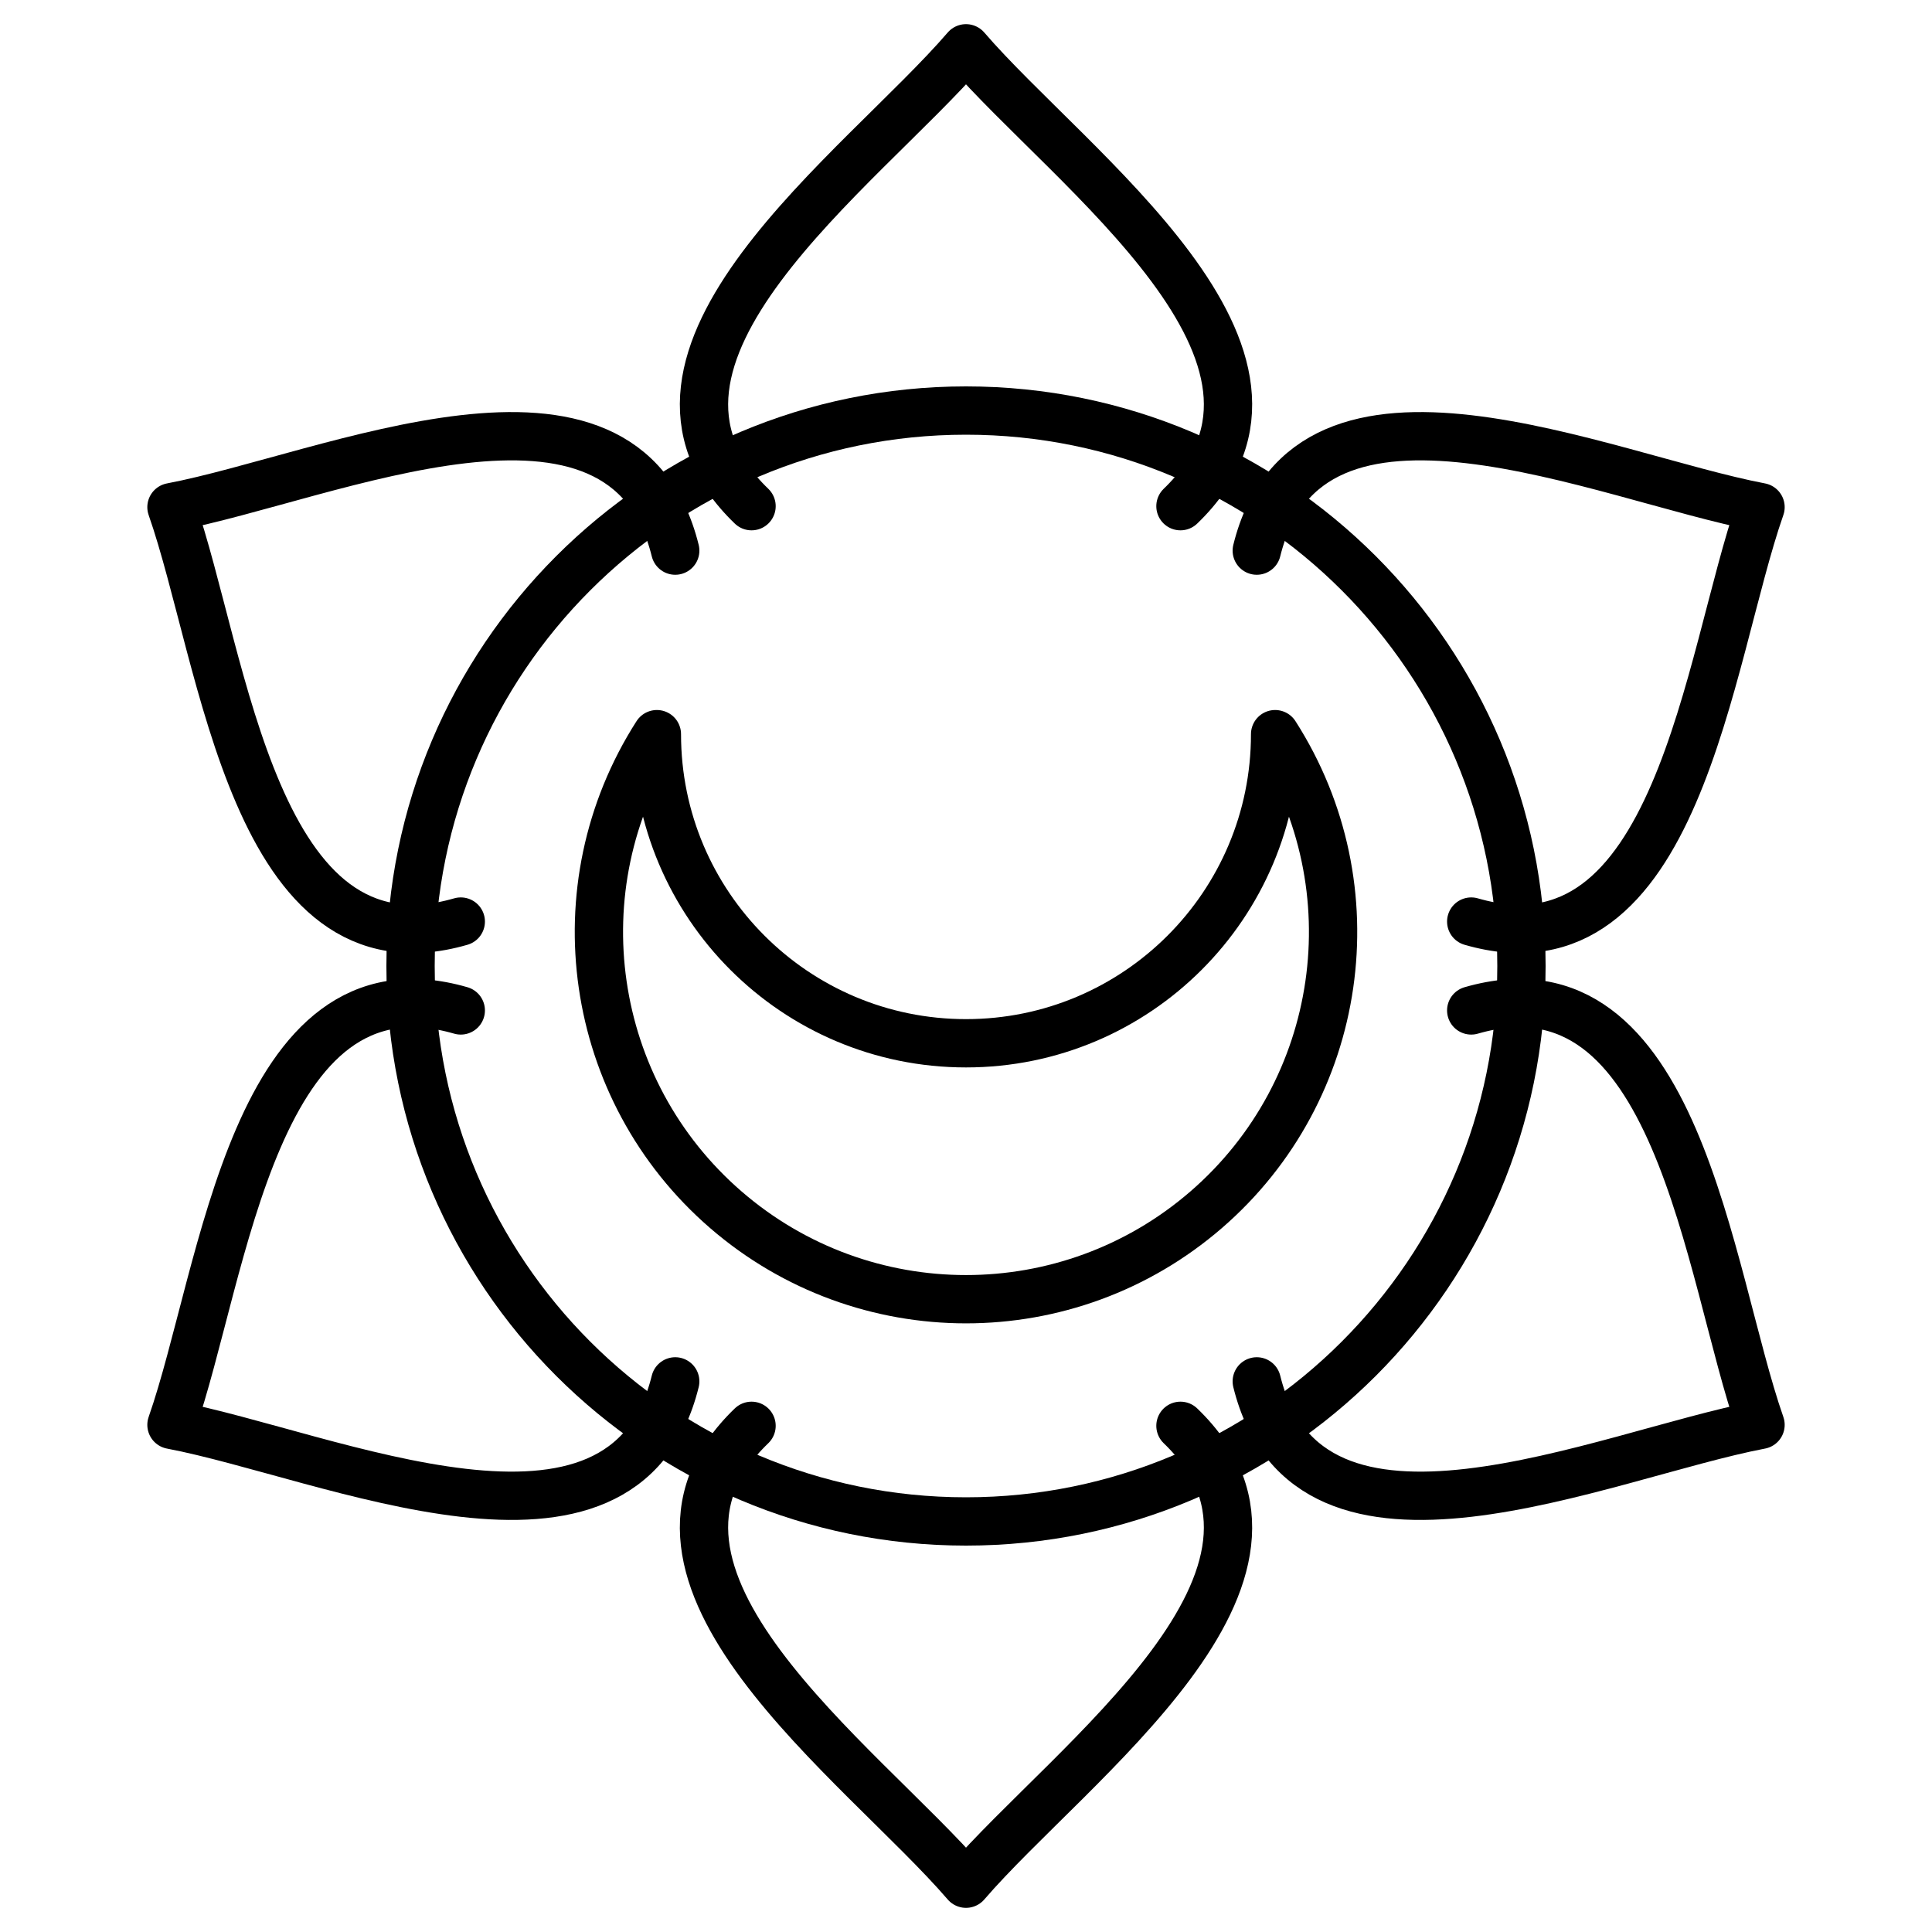
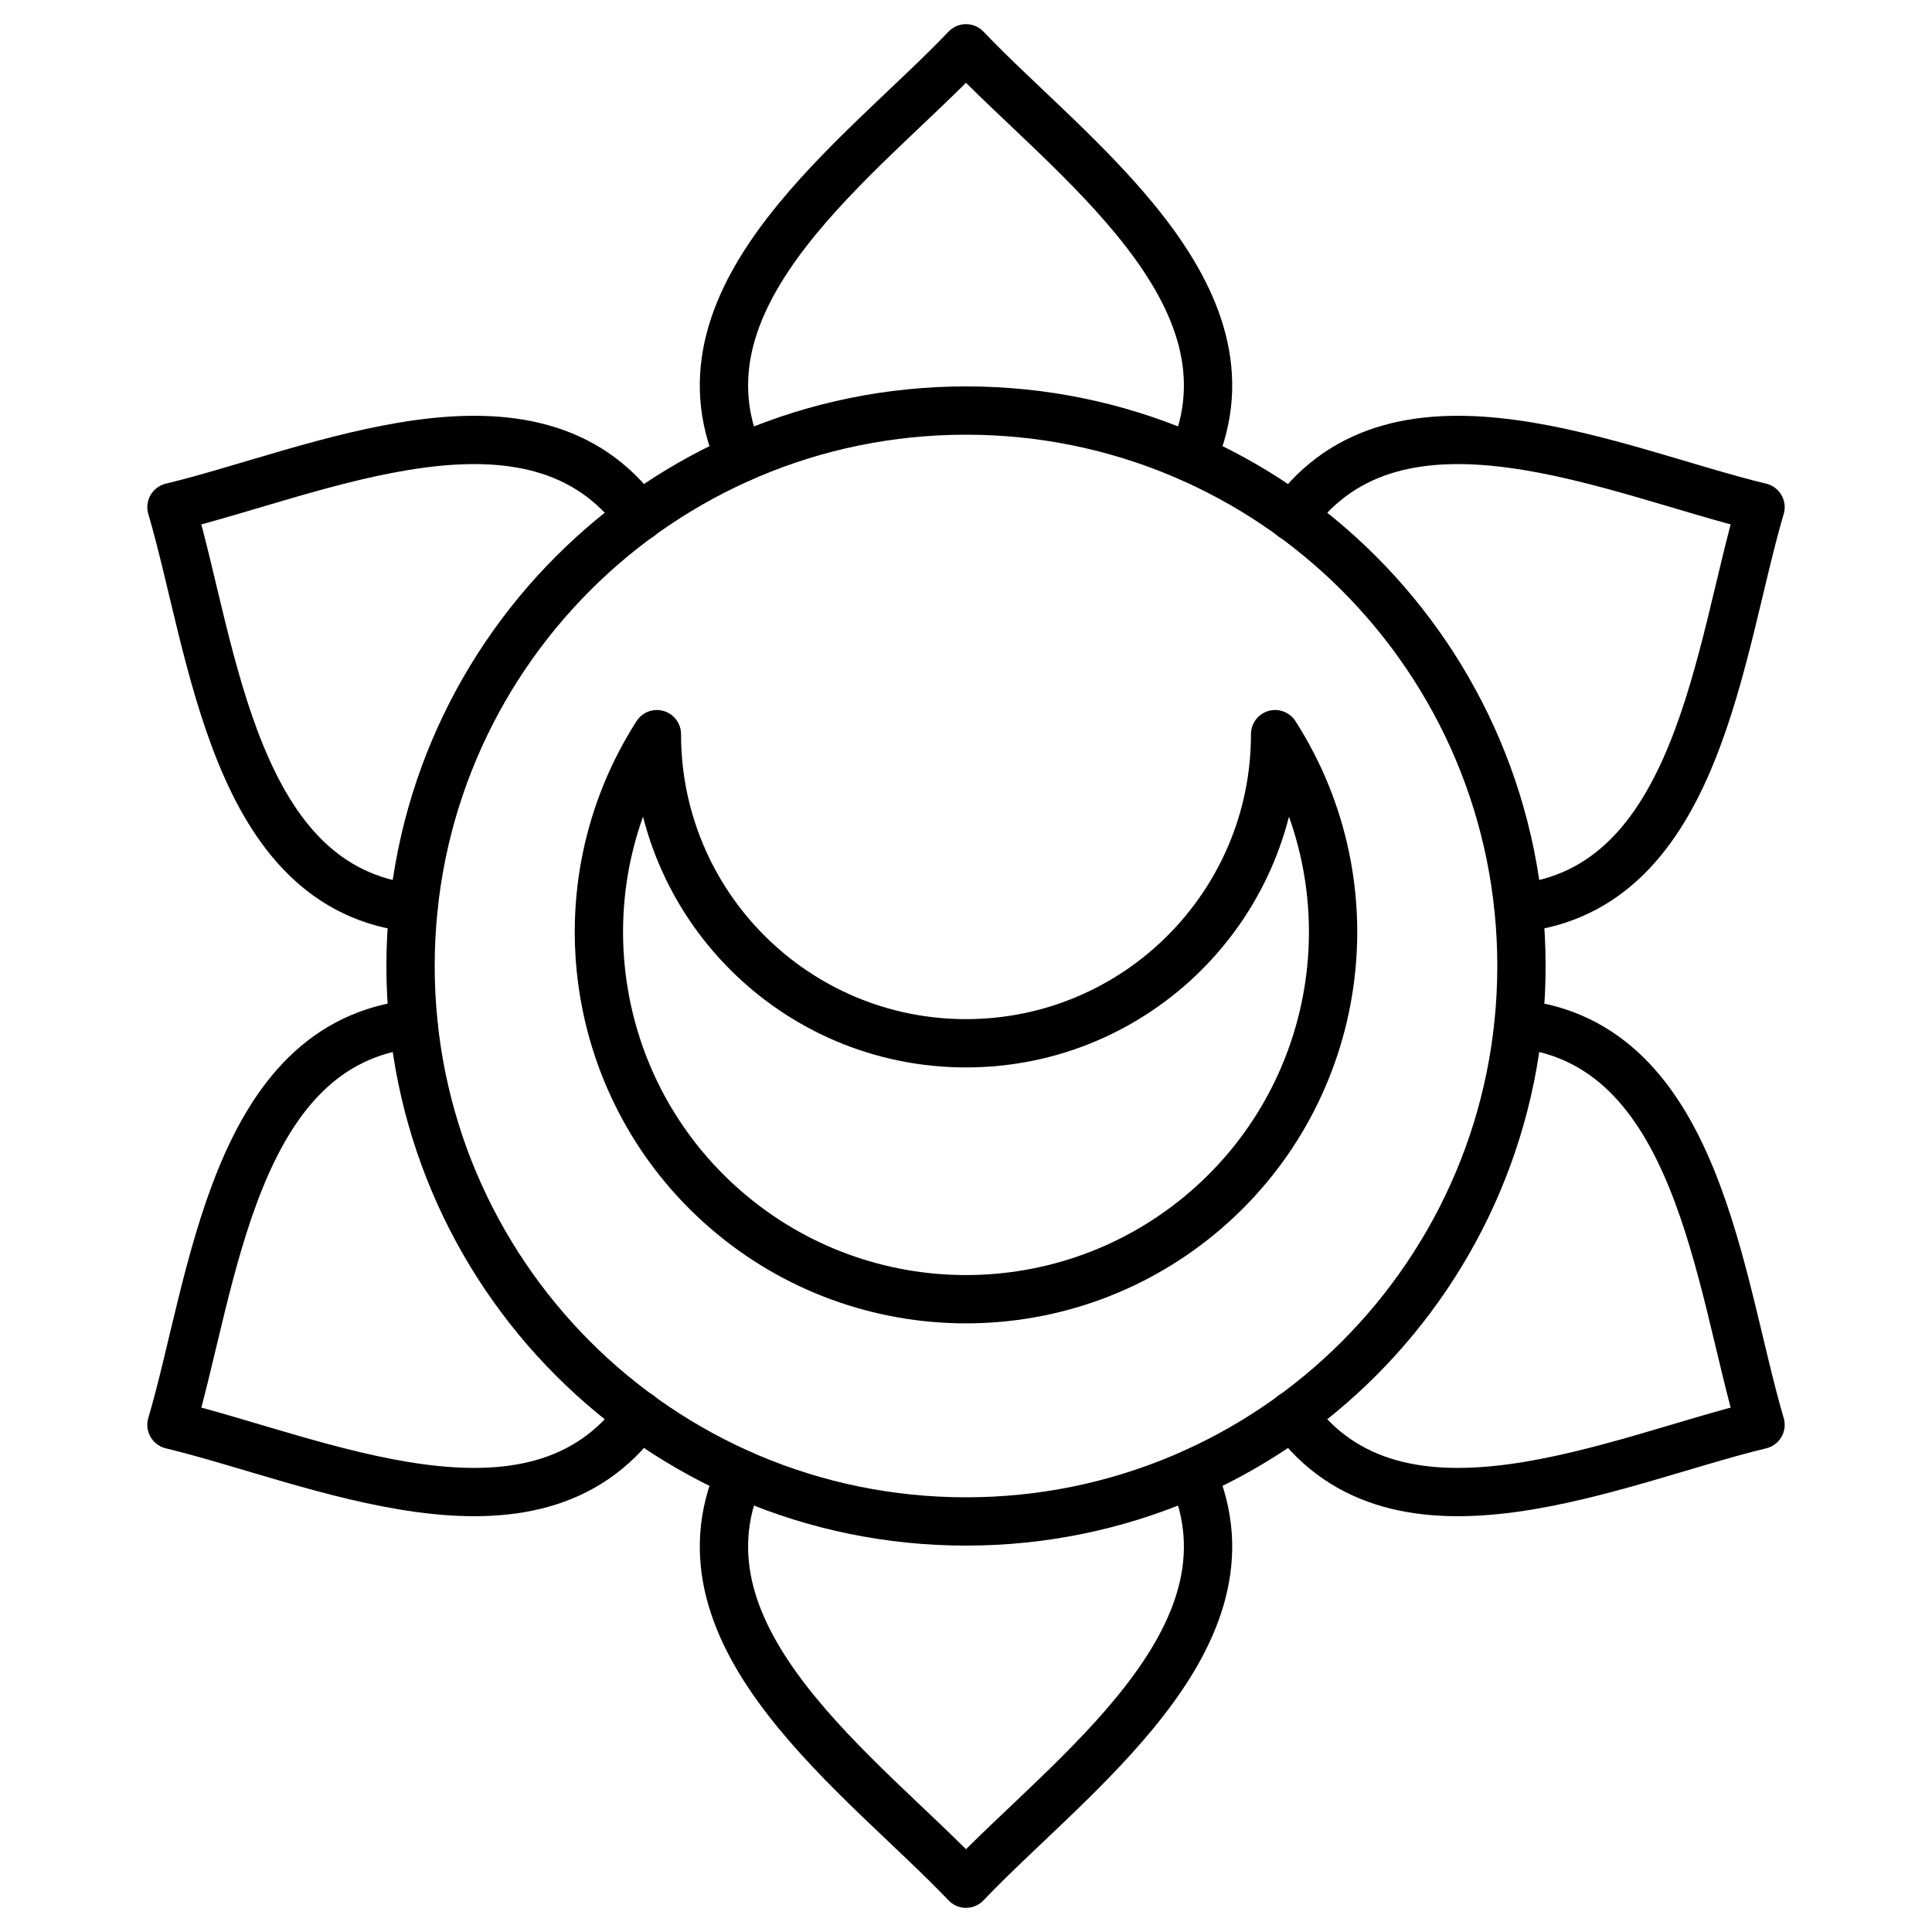
<svg xmlns="http://www.w3.org/2000/svg" viewBox="0 0 40 40">
  <g fill="none" stroke="currentColor" stroke-width="1" stroke-linejoin="round" stroke-linecap="round">
-     <path d="M 15.56 10.48 C 12.35 7.39 17.83 3.52 20.0 1.0 C 22.17 3.52 27.65 7.39 24.44 10.48" />
-     <path d="M 26.02 11.4 C 27.09 7.07 33.19 9.88 36.45 10.5 C 35.35 13.64 34.75 20.32 30.46 19.08" />
-     <path d="M 30.46 20.92 C 34.75 19.68 35.35 26.36 36.45 29.5 C 33.19 30.12 27.09 32.93 26.02 28.6" />
-     <path d="M 24.44 29.52 C 27.65 32.61 22.17 36.48 20.0 39.0 C 17.83 36.48 12.35 32.61 15.56 29.52" />
-     <path d="M 13.98 28.6 C 12.91 32.93 6.81 30.12 3.55 29.5 C 4.65 26.36 5.25 19.68 9.54 20.92" />
-     <path d="M 9.54 19.08 C 5.25 20.32 4.65 13.64 3.55 10.5 C 6.81 9.88 12.91 7.07 13.98 11.4" />
+     <path d="M 15.32 9.49 C 13.8 6.07 17.88 3.23 20.0 1.0 C 22.12 3.23 26.2 6.07 24.68 9.49" />
+     <path d="M 26.76 10.7 C 28.96 7.66 33.46 9.78 36.45 10.5 C 35.58 13.45 35.17 18.41 31.44 18.8" />
+     <path d="M 31.44 21.2 C 35.17 21.59 35.58 26.55 36.45 29.5 C 33.46 30.22 28.96 32.34 26.76 29.3" />
+     <path d="M 24.68 30.51 C 26.2 33.93 22.12 36.77 20.0 39.0 C 17.88 36.77 13.8 33.93 15.32 30.51" />
+     <path d="M 13.24 29.3 C 11.04 32.34 6.54 30.22 3.55 29.5 C 4.42 26.55 4.83 21.59 8.56 21.2" />
+     <path d="M 8.56 18.8 C 4.83 18.41 4.42 13.45 3.55 10.5 C 6.54 9.78 11.04 7.66 13.24 10.7" />
    <circle cx="20" cy="20" r="11.5" />
    <path d="M 13.6 15.2 A 7.6 7.6 0 1 0 26.4 15.2 A 6.1 6.1 0 1 1 13.6 15.2" />
  </g>
</svg>
